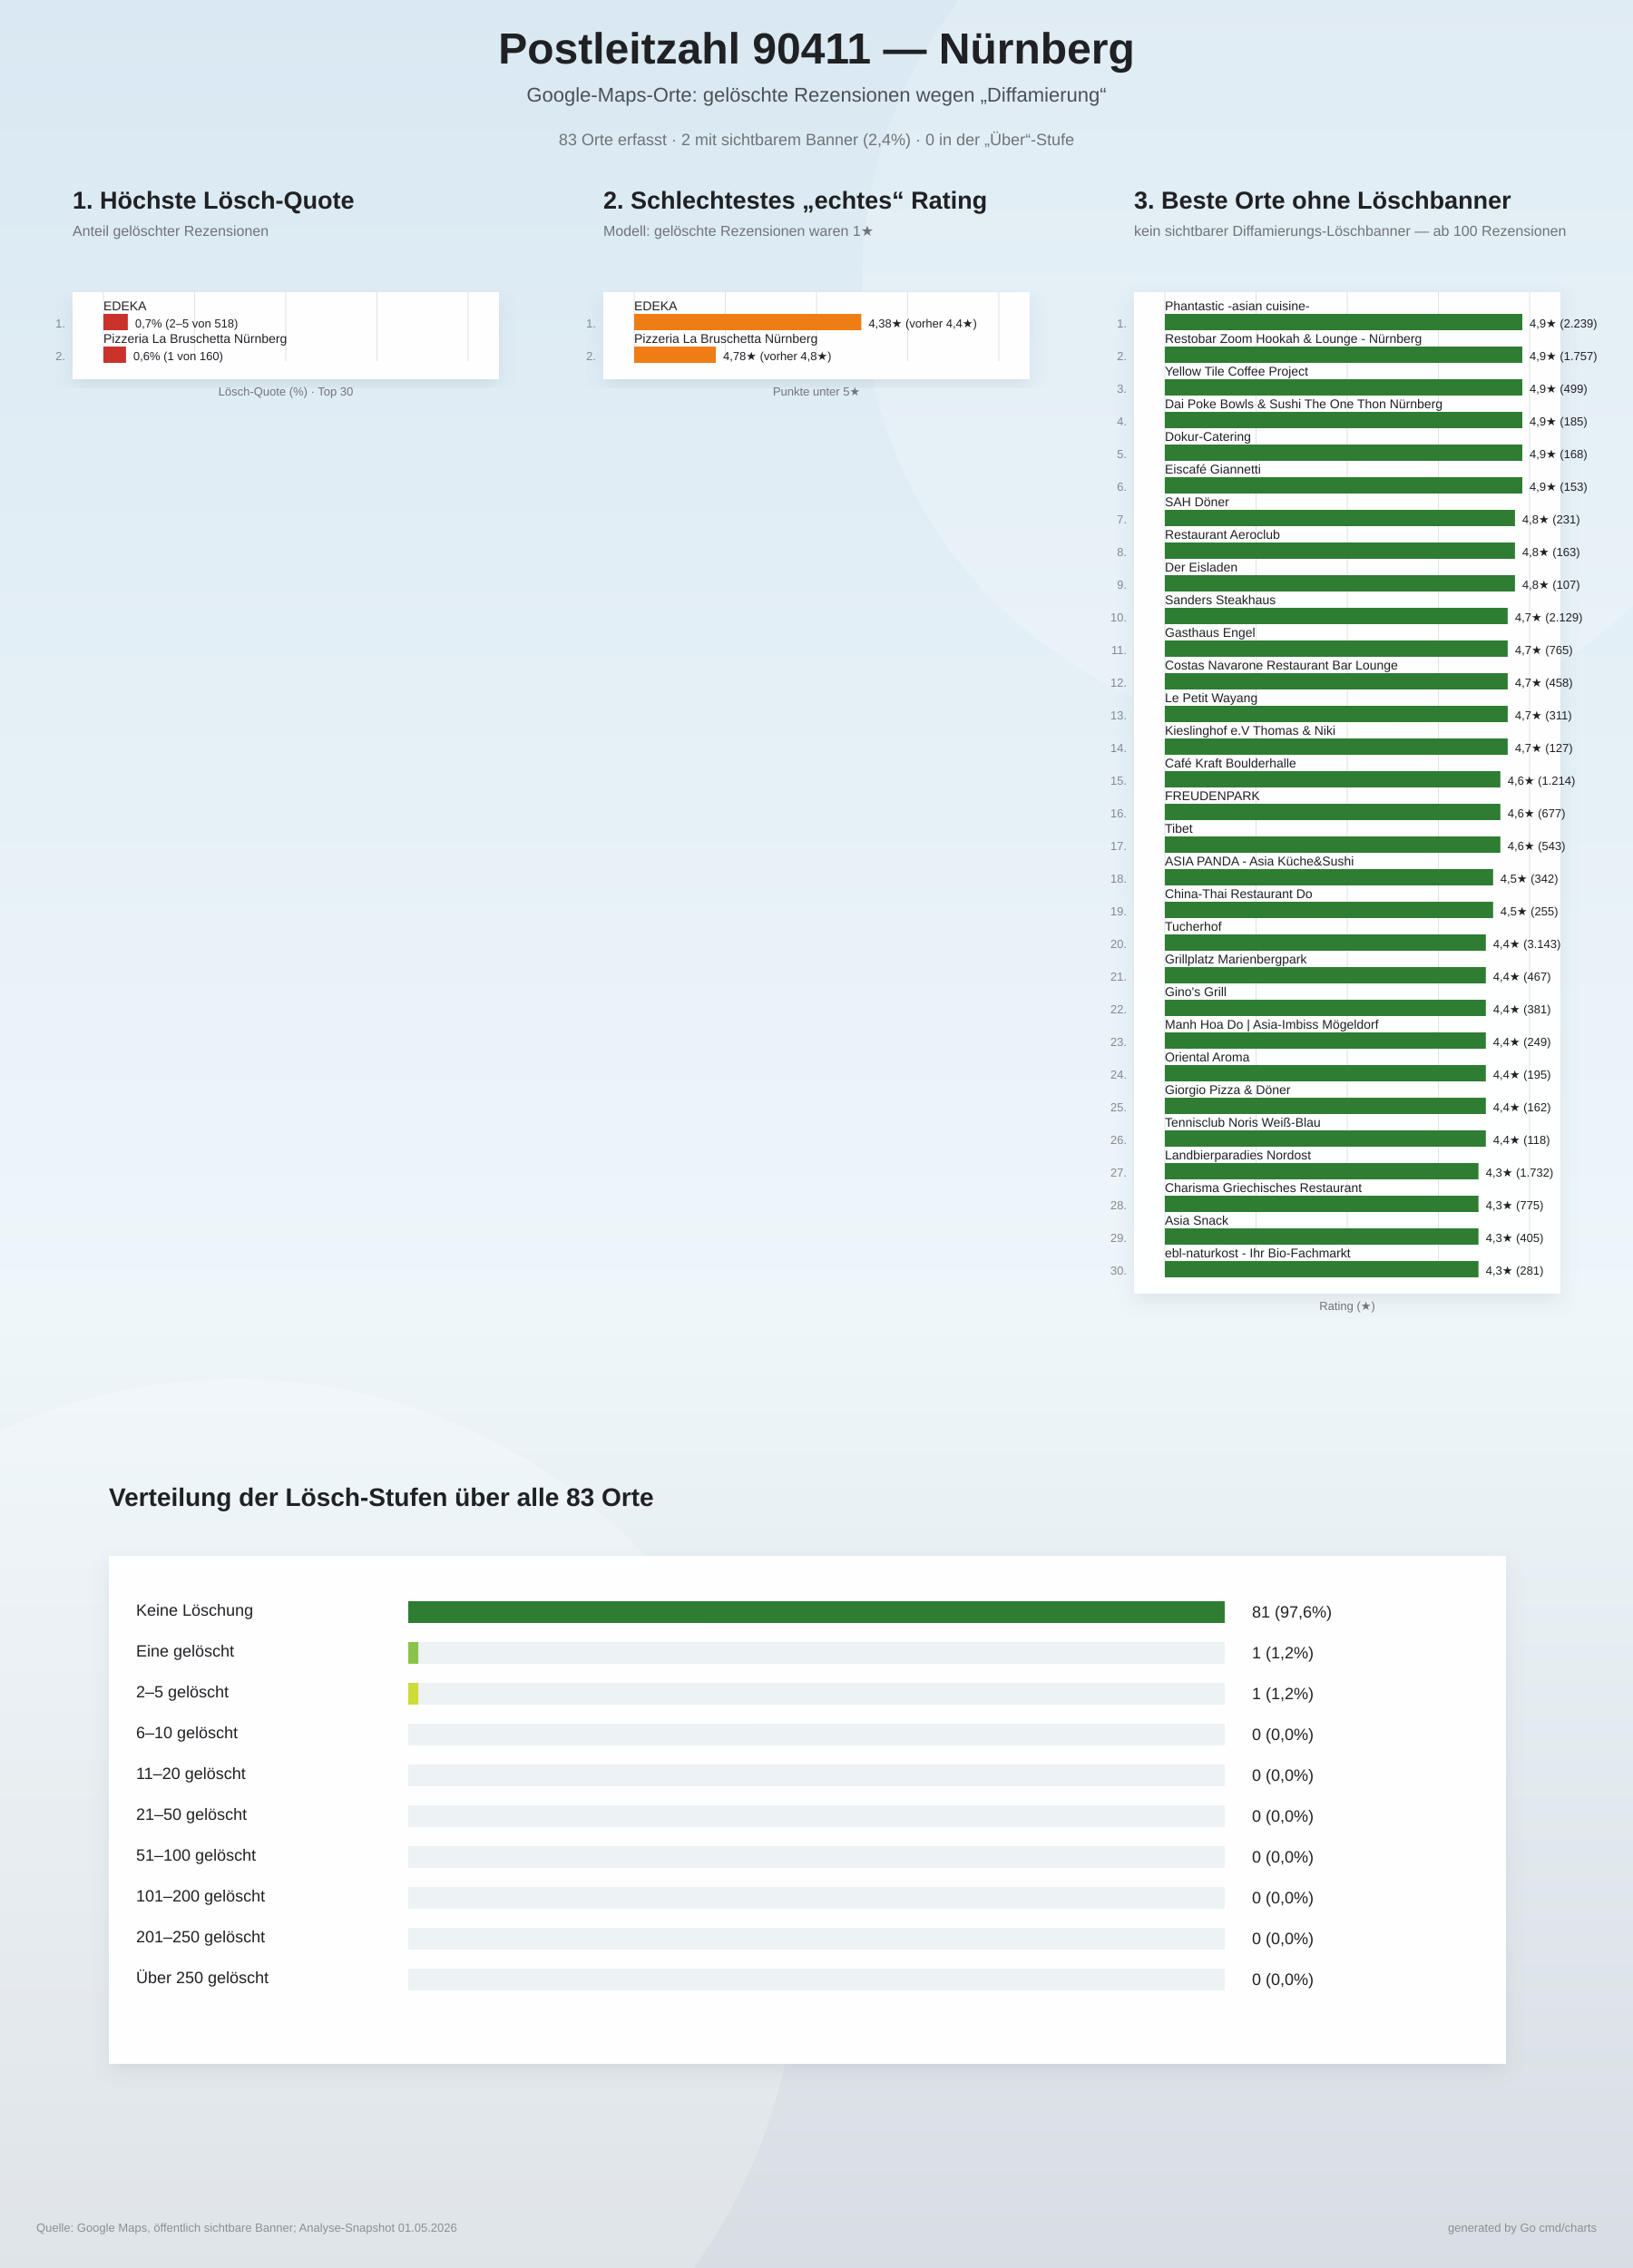
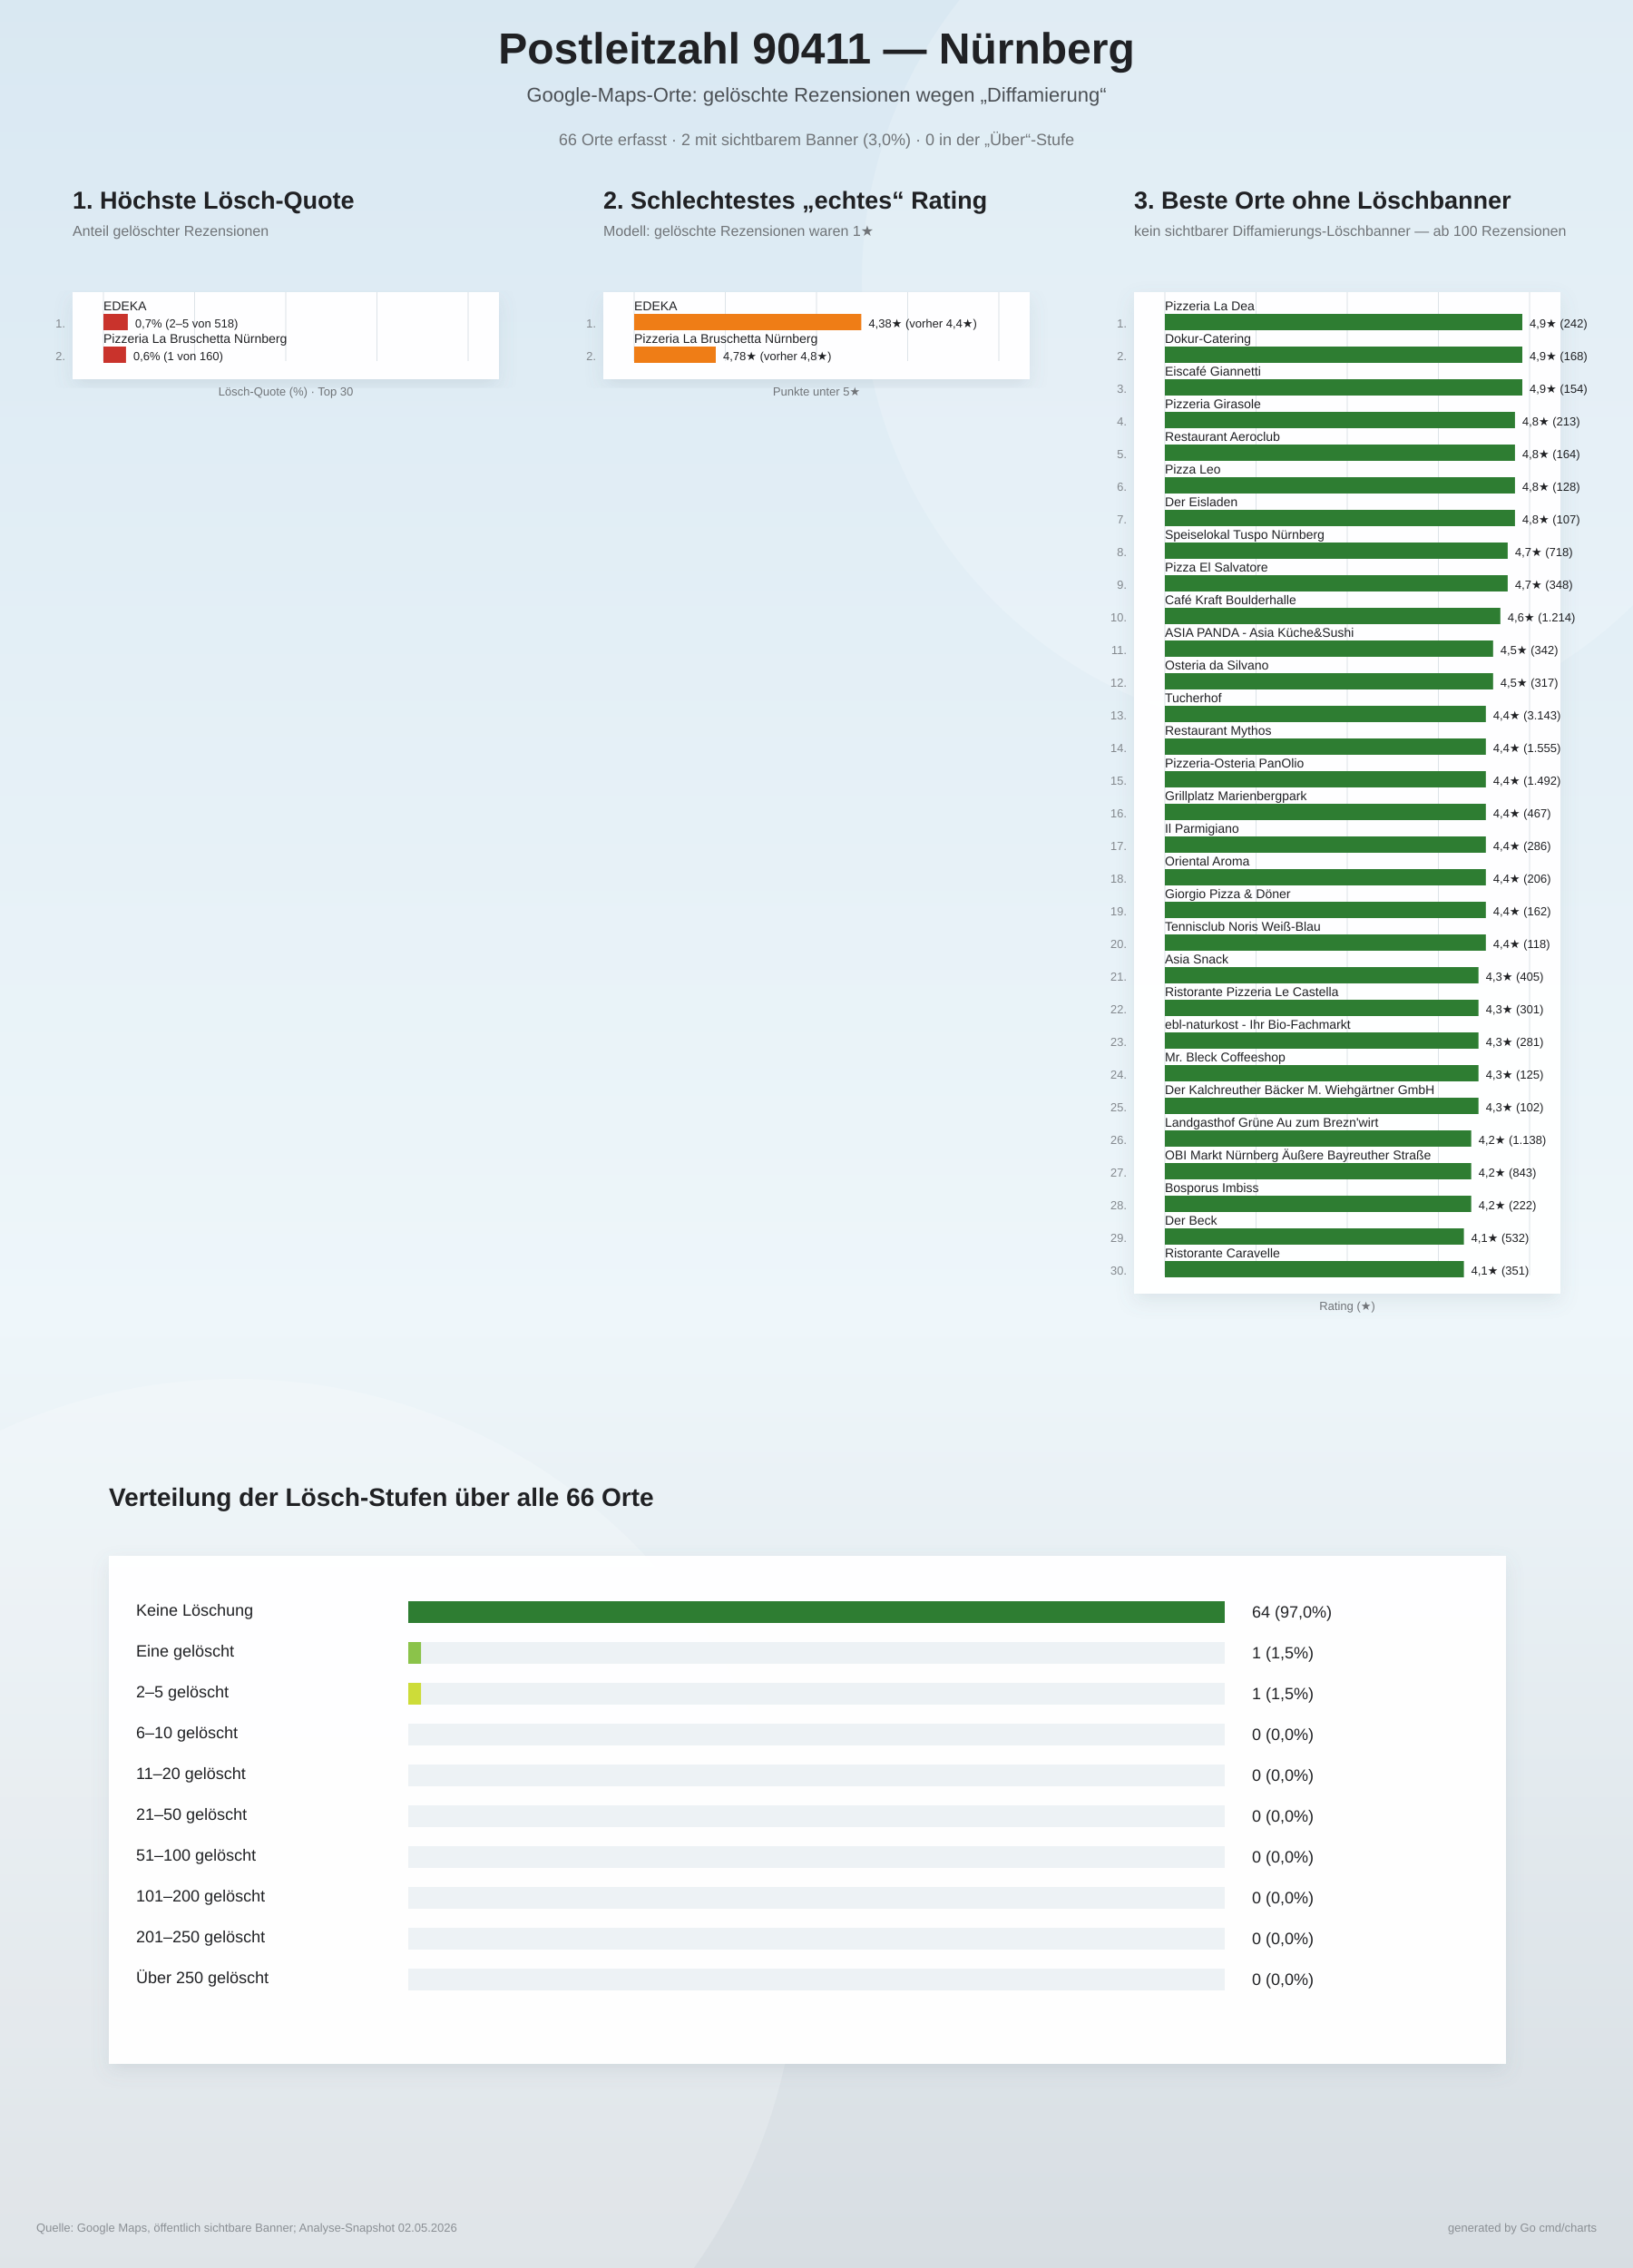
<svg xmlns="http://www.w3.org/2000/svg" width="1800" height="2500" viewBox="0 0 1800 2500">
  <defs>
    <linearGradient id="bg" x1="0" y1="0" x2="0" y2="1">
      <stop offset="0%" stop-color="#d9e8f2" />
      <stop offset="58%" stop-color="#eef6fa" />
      <stop offset="100%" stop-color="#d7dde2" />
    </linearGradient>
    <filter id="softShadow" x="-10%" y="-10%" width="120%" height="120%">
      <feDropShadow dx="0" dy="8" stdDeviation="10" flood-color="#6d7f8a" flood-opacity="0.16" />
    </filter>
  </defs>
  <rect width="100%" height="100%" fill="url(#bg)" />
  <circle cx="1450" cy="310" r="500" fill="#ffffff" opacity="0.18" />
  <circle cx="260" cy="2140" r="620" fill="#ffffff" opacity="0.20" />
  <text x="900" y="70" text-anchor="middle" font-family="Arial, sans-serif" font-size="48" font-weight="800" fill="#202124">Postleitzahl 90411 — Nürnberg</text>
  <text x="900" y="112" text-anchor="middle" font-family="Arial, sans-serif" font-size="22" fill="#4b5055">Google-Maps-Orte: gelöschte Rezensionen wegen „Diffamierung“</text>
-   <text x="900" y="160" text-anchor="middle" font-family="Arial, sans-serif" font-size="18" fill="#6f7377">83 Orte erfasst · 2 mit sichtbarem Banner (2,4%) · 0 in der „Über“-Stufe</text>
+   <text x="900" y="160" text-anchor="middle" font-family="Arial, sans-serif" font-size="18" fill="#6f7377">66 Orte erfasst · 2 mit sichtbarem Banner (3,0%) · 0 in der „Über“-Stufe</text>
  <g>
    <text x="80" y="230" font-family="Arial, sans-serif" font-size="27" font-weight="800" fill="#202124">1. Höchste Lösch-Quote</text>
    <text x="80" y="260" font-family="Arial, sans-serif" font-size="16" fill="#6f7377">Anteil gelöschter Rezensionen</text>
    <rect x="80" y="322" width="470" height="96" fill="#ffffff" opacity="0.96" filter="url(#softShadow)" />
    <line x1="114.0" y1="322" x2="114.0" y2="398.0" stroke="#dde3e8" stroke-width="1" />
    <line x1="214.5" y1="322" x2="214.5" y2="398.0" stroke="#dde3e8" stroke-width="1" />
    <line x1="315.0" y1="322" x2="315.0" y2="398.0" stroke="#dde3e8" stroke-width="1" />
    <line x1="415.5" y1="322" x2="415.5" y2="398.0" stroke="#dde3e8" stroke-width="1" />
    <line x1="516.0" y1="322" x2="516.0" y2="398.0" stroke="#dde3e8" stroke-width="1" />
    <text x="72" y="361.0" text-anchor="end" font-family="Arial, sans-serif" font-size="13" fill="#83888d">1.</text>
    <text x="114" y="342.0" font-family="Arial, sans-serif" font-size="14" fill="#202124">EDEKA</text>
    <rect x="114" y="346.0" width="26.9" height="18" fill="#c9332c" />
    <text x="148.9" y="361.0" font-family="Arial, sans-serif" font-size="13" fill="#202124">0,7%  (2–5 von 518)</text>
    <text x="72" y="397.0" text-anchor="end" font-family="Arial, sans-serif" font-size="13" fill="#83888d">2.</text>
    <text x="114" y="378.0" font-family="Arial, sans-serif" font-size="14" fill="#202124">Pizzeria La Bruschetta Nürnberg</text>
    <rect x="114" y="382.0" width="24.9" height="18" fill="#c9332c" />
    <text x="146.9" y="397.0" font-family="Arial, sans-serif" font-size="13" fill="#202124">0,6%  (1 von 160)</text>
    <text x="315" y="436.0" text-anchor="middle" font-family="Arial, sans-serif" font-size="13" fill="#6f7377">Lösch-Quote (%) · Top 30</text>
  </g>
  <g>
    <text x="665" y="230" font-family="Arial, sans-serif" font-size="27" font-weight="800" fill="#202124">2. Schlechtestes „echtes“ Rating</text>
    <text x="665" y="260" font-family="Arial, sans-serif" font-size="16" fill="#6f7377">Modell: gelöschte Rezensionen waren 1★</text>
    <rect x="665" y="322" width="470" height="96" fill="#ffffff" opacity="0.96" filter="url(#softShadow)" />
    <line x1="699.0" y1="322" x2="699.0" y2="398.0" stroke="#dde3e8" stroke-width="1" />
    <line x1="799.5" y1="322" x2="799.5" y2="398.0" stroke="#dde3e8" stroke-width="1" />
    <line x1="900.0" y1="322" x2="900.0" y2="398.0" stroke="#dde3e8" stroke-width="1" />
    <line x1="1000.5" y1="322" x2="1000.5" y2="398.0" stroke="#dde3e8" stroke-width="1" />
    <line x1="1101.0" y1="322" x2="1101.0" y2="398.0" stroke="#dde3e8" stroke-width="1" />
    <text x="657" y="361.0" text-anchor="end" font-family="Arial, sans-serif" font-size="13" fill="#83888d">1.</text>
    <text x="699" y="342.0" font-family="Arial, sans-serif" font-size="14" fill="#202124">EDEKA</text>
    <rect x="699" y="346.0" width="250.4" height="18" fill="#ef7d16" />
    <text x="957.4" y="361.0" font-family="Arial, sans-serif" font-size="13" fill="#202124">4,38★  (vorher 4,4★)</text>
    <text x="657" y="397.0" text-anchor="end" font-family="Arial, sans-serif" font-size="13" fill="#83888d">2.</text>
    <text x="699" y="378.0" font-family="Arial, sans-serif" font-size="14" fill="#202124">Pizzeria La Bruschetta Nürnberg</text>
    <rect x="699" y="382.0" width="90.0" height="18" fill="#ef7d16" />
    <text x="797.0" y="397.0" font-family="Arial, sans-serif" font-size="13" fill="#202124">4,78★  (vorher 4,8★)</text>
    <text x="900" y="436.0" text-anchor="middle" font-family="Arial, sans-serif" font-size="13" fill="#6f7377">Punkte unter 5★</text>
  </g>
  <g>
    <text x="1250" y="230" font-family="Arial, sans-serif" font-size="27" font-weight="800" fill="#202124">3. Beste Orte ohne Löschbanner</text>
    <text x="1250" y="260" font-family="Arial, sans-serif" font-size="16" fill="#6f7377">kein sichtbarer Diffamierungs-Löschbanner — ab 100 Rezensionen</text>
    <rect x="1250" y="322" width="470" height="1104" fill="#ffffff" opacity="0.96" filter="url(#softShadow)" />
    <line x1="1284.0" y1="322" x2="1284.0" y2="1406.0" stroke="#dde3e8" stroke-width="1" />
    <line x1="1384.5" y1="322" x2="1384.5" y2="1406.0" stroke="#dde3e8" stroke-width="1" />
    <line x1="1485.0" y1="322" x2="1485.0" y2="1406.0" stroke="#dde3e8" stroke-width="1" />
    <line x1="1585.5" y1="322" x2="1585.5" y2="1406.0" stroke="#dde3e8" stroke-width="1" />
    <line x1="1686.0" y1="322" x2="1686.0" y2="1406.0" stroke="#dde3e8" stroke-width="1" />
    <text x="1242" y="361.0" text-anchor="end" font-family="Arial, sans-serif" font-size="13" fill="#83888d">1.</text>
-     <text x="1284" y="342.0" font-family="Arial, sans-serif" font-size="14" fill="#202124">Phantastic -asian cuisine-</text>
+     <text x="1284" y="342.0" font-family="Arial, sans-serif" font-size="14" fill="#202124">Pizzeria La Dea</text>
    <rect x="1284" y="346.0" width="394.0" height="18" fill="#2e7d32" />
-     <text x="1686.0" y="361.0" font-family="Arial, sans-serif" font-size="13" fill="#202124">4,9★  (2.239)</text>
+     <text x="1686.0" y="361.0" font-family="Arial, sans-serif" font-size="13" fill="#202124">4,9★  (242)</text>
    <text x="1242" y="397.0" text-anchor="end" font-family="Arial, sans-serif" font-size="13" fill="#83888d">2.</text>
-     <text x="1284" y="378.0" font-family="Arial, sans-serif" font-size="14" fill="#202124">Restobar Zoom Hookah &amp; Lounge - Nürnberg</text>
+     <text x="1284" y="378.0" font-family="Arial, sans-serif" font-size="14" fill="#202124">Dokur-Catering</text>
    <rect x="1284" y="382.0" width="394.0" height="18" fill="#2e7d32" />
-     <text x="1686.0" y="397.0" font-family="Arial, sans-serif" font-size="13" fill="#202124">4,9★  (1.757)</text>
+     <text x="1686.0" y="397.0" font-family="Arial, sans-serif" font-size="13" fill="#202124">4,9★  (168)</text>
    <text x="1242" y="433.0" text-anchor="end" font-family="Arial, sans-serif" font-size="13" fill="#83888d">3.</text>
-     <text x="1284" y="414.0" font-family="Arial, sans-serif" font-size="14" fill="#202124">Yellow Tile Coffee Project</text>
+     <text x="1284" y="414.0" font-family="Arial, sans-serif" font-size="14" fill="#202124">Eiscafé Giannetti</text>
    <rect x="1284" y="418.0" width="394.0" height="18" fill="#2e7d32" />
-     <text x="1686.0" y="433.0" font-family="Arial, sans-serif" font-size="13" fill="#202124">4,9★  (499)</text>
+     <text x="1686.0" y="433.0" font-family="Arial, sans-serif" font-size="13" fill="#202124">4,9★  (154)</text>
    <text x="1242" y="469.0" text-anchor="end" font-family="Arial, sans-serif" font-size="13" fill="#83888d">4.</text>
-     <text x="1284" y="450.0" font-family="Arial, sans-serif" font-size="14" fill="#202124">Dai Poke Bowls &amp; Sushi The One Thon Nürnberg</text>
-     <rect x="1284" y="454.0" width="394.0" height="18" fill="#2e7d32" />
-     <text x="1686.0" y="469.0" font-family="Arial, sans-serif" font-size="13" fill="#202124">4,9★  (185)</text>
+     <text x="1284" y="450.0" font-family="Arial, sans-serif" font-size="14" fill="#202124">Pizzeria Girasole</text>
+     <rect x="1284" y="454.0" width="385.9" height="18" fill="#2e7d32" />
+     <text x="1677.9" y="469.0" font-family="Arial, sans-serif" font-size="13" fill="#202124">4,8★  (213)</text>
    <text x="1242" y="505.0" text-anchor="end" font-family="Arial, sans-serif" font-size="13" fill="#83888d">5.</text>
-     <text x="1284" y="486.0" font-family="Arial, sans-serif" font-size="14" fill="#202124">Dokur-Catering</text>
-     <rect x="1284" y="490.0" width="394.0" height="18" fill="#2e7d32" />
-     <text x="1686.0" y="505.0" font-family="Arial, sans-serif" font-size="13" fill="#202124">4,9★  (168)</text>
+     <text x="1284" y="486.0" font-family="Arial, sans-serif" font-size="14" fill="#202124">Restaurant Aeroclub</text>
+     <rect x="1284" y="490.0" width="385.9" height="18" fill="#2e7d32" />
+     <text x="1677.9" y="505.0" font-family="Arial, sans-serif" font-size="13" fill="#202124">4,8★  (164)</text>
    <text x="1242" y="541.0" text-anchor="end" font-family="Arial, sans-serif" font-size="13" fill="#83888d">6.</text>
-     <text x="1284" y="522.0" font-family="Arial, sans-serif" font-size="14" fill="#202124">Eiscafé Giannetti</text>
-     <rect x="1284" y="526.0" width="394.0" height="18" fill="#2e7d32" />
-     <text x="1686.0" y="541.0" font-family="Arial, sans-serif" font-size="13" fill="#202124">4,9★  (153)</text>
+     <text x="1284" y="522.0" font-family="Arial, sans-serif" font-size="14" fill="#202124">Pizza Leo</text>
+     <rect x="1284" y="526.0" width="385.9" height="18" fill="#2e7d32" />
+     <text x="1677.9" y="541.0" font-family="Arial, sans-serif" font-size="13" fill="#202124">4,8★  (128)</text>
    <text x="1242" y="577.0" text-anchor="end" font-family="Arial, sans-serif" font-size="13" fill="#83888d">7.</text>
-     <text x="1284" y="558.0" font-family="Arial, sans-serif" font-size="14" fill="#202124">SAH Döner</text>
+     <text x="1284" y="558.0" font-family="Arial, sans-serif" font-size="14" fill="#202124">Der Eisladen</text>
    <rect x="1284" y="562.0" width="385.9" height="18" fill="#2e7d32" />
-     <text x="1677.9" y="577.0" font-family="Arial, sans-serif" font-size="13" fill="#202124">4,8★  (231)</text>
+     <text x="1677.9" y="577.0" font-family="Arial, sans-serif" font-size="13" fill="#202124">4,8★  (107)</text>
    <text x="1242" y="613.0" text-anchor="end" font-family="Arial, sans-serif" font-size="13" fill="#83888d">8.</text>
-     <text x="1284" y="594.0" font-family="Arial, sans-serif" font-size="14" fill="#202124">Restaurant Aeroclub</text>
-     <rect x="1284" y="598.0" width="385.9" height="18" fill="#2e7d32" />
-     <text x="1677.9" y="613.0" font-family="Arial, sans-serif" font-size="13" fill="#202124">4,8★  (163)</text>
+     <text x="1284" y="594.0" font-family="Arial, sans-serif" font-size="14" fill="#202124">Speiselokal Tuspo Nürnberg</text>
+     <rect x="1284" y="598.0" width="377.9" height="18" fill="#2e7d32" />
+     <text x="1669.9" y="613.0" font-family="Arial, sans-serif" font-size="13" fill="#202124">4,7★  (718)</text>
    <text x="1242" y="649.0" text-anchor="end" font-family="Arial, sans-serif" font-size="13" fill="#83888d">9.</text>
-     <text x="1284" y="630.0" font-family="Arial, sans-serif" font-size="14" fill="#202124">Der Eisladen</text>
-     <rect x="1284" y="634.0" width="385.9" height="18" fill="#2e7d32" />
-     <text x="1677.9" y="649.0" font-family="Arial, sans-serif" font-size="13" fill="#202124">4,8★  (107)</text>
+     <text x="1284" y="630.0" font-family="Arial, sans-serif" font-size="14" fill="#202124">Pizza El Salvatore</text>
+     <rect x="1284" y="634.0" width="377.9" height="18" fill="#2e7d32" />
+     <text x="1669.9" y="649.0" font-family="Arial, sans-serif" font-size="13" fill="#202124">4,7★  (348)</text>
    <text x="1242" y="685.0" text-anchor="end" font-family="Arial, sans-serif" font-size="13" fill="#83888d">10.</text>
-     <text x="1284" y="666.0" font-family="Arial, sans-serif" font-size="14" fill="#202124">Sanders Steakhaus</text>
-     <rect x="1284" y="670.0" width="377.9" height="18" fill="#2e7d32" />
-     <text x="1669.9" y="685.0" font-family="Arial, sans-serif" font-size="13" fill="#202124">4,7★  (2.129)</text>
+     <text x="1284" y="666.0" font-family="Arial, sans-serif" font-size="14" fill="#202124">Café Kraft Boulderhalle</text>
+     <rect x="1284" y="670.0" width="369.8" height="18" fill="#2e7d32" />
+     <text x="1661.8" y="685.0" font-family="Arial, sans-serif" font-size="13" fill="#202124">4,6★  (1.214)</text>
    <text x="1242" y="721.0" text-anchor="end" font-family="Arial, sans-serif" font-size="13" fill="#83888d">11.</text>
-     <text x="1284" y="702.0" font-family="Arial, sans-serif" font-size="14" fill="#202124">Gasthaus Engel</text>
-     <rect x="1284" y="706.0" width="377.9" height="18" fill="#2e7d32" />
-     <text x="1669.9" y="721.0" font-family="Arial, sans-serif" font-size="13" fill="#202124">4,7★  (765)</text>
+     <text x="1284" y="702.0" font-family="Arial, sans-serif" font-size="14" fill="#202124">ASIA PANDA - Asia Küche&amp;Sushi</text>
+     <rect x="1284" y="706.0" width="361.8" height="18" fill="#2e7d32" />
+     <text x="1653.8" y="721.0" font-family="Arial, sans-serif" font-size="13" fill="#202124">4,5★  (342)</text>
    <text x="1242" y="757.0" text-anchor="end" font-family="Arial, sans-serif" font-size="13" fill="#83888d">12.</text>
-     <text x="1284" y="738.0" font-family="Arial, sans-serif" font-size="14" fill="#202124">Costas Navarone Restaurant Bar Lounge</text>
-     <rect x="1284" y="742.0" width="377.9" height="18" fill="#2e7d32" />
-     <text x="1669.9" y="757.0" font-family="Arial, sans-serif" font-size="13" fill="#202124">4,7★  (458)</text>
+     <text x="1284" y="738.0" font-family="Arial, sans-serif" font-size="14" fill="#202124">Osteria da Silvano</text>
+     <rect x="1284" y="742.0" width="361.8" height="18" fill="#2e7d32" />
+     <text x="1653.8" y="757.0" font-family="Arial, sans-serif" font-size="13" fill="#202124">4,5★  (317)</text>
    <text x="1242" y="793.0" text-anchor="end" font-family="Arial, sans-serif" font-size="13" fill="#83888d">13.</text>
-     <text x="1284" y="774.0" font-family="Arial, sans-serif" font-size="14" fill="#202124">Le Petit Wayang</text>
-     <rect x="1284" y="778.0" width="377.9" height="18" fill="#2e7d32" />
-     <text x="1669.9" y="793.0" font-family="Arial, sans-serif" font-size="13" fill="#202124">4,7★  (311)</text>
+     <text x="1284" y="774.0" font-family="Arial, sans-serif" font-size="14" fill="#202124">Tucherhof</text>
+     <rect x="1284" y="778.0" width="353.8" height="18" fill="#2e7d32" />
+     <text x="1645.8" y="793.0" font-family="Arial, sans-serif" font-size="13" fill="#202124">4,4★  (3.143)</text>
    <text x="1242" y="829.0" text-anchor="end" font-family="Arial, sans-serif" font-size="13" fill="#83888d">14.</text>
-     <text x="1284" y="810.0" font-family="Arial, sans-serif" font-size="14" fill="#202124">Kieslinghof e.V Thomas &amp; Niki</text>
-     <rect x="1284" y="814.0" width="377.9" height="18" fill="#2e7d32" />
-     <text x="1669.9" y="829.0" font-family="Arial, sans-serif" font-size="13" fill="#202124">4,7★  (127)</text>
+     <text x="1284" y="810.0" font-family="Arial, sans-serif" font-size="14" fill="#202124">Restaurant Mythos</text>
+     <rect x="1284" y="814.0" width="353.8" height="18" fill="#2e7d32" />
+     <text x="1645.8" y="829.0" font-family="Arial, sans-serif" font-size="13" fill="#202124">4,4★  (1.555)</text>
    <text x="1242" y="865.0" text-anchor="end" font-family="Arial, sans-serif" font-size="13" fill="#83888d">15.</text>
-     <text x="1284" y="846.0" font-family="Arial, sans-serif" font-size="14" fill="#202124">Café Kraft Boulderhalle</text>
-     <rect x="1284" y="850.0" width="369.8" height="18" fill="#2e7d32" />
-     <text x="1661.8" y="865.0" font-family="Arial, sans-serif" font-size="13" fill="#202124">4,6★  (1.214)</text>
+     <text x="1284" y="846.0" font-family="Arial, sans-serif" font-size="14" fill="#202124">Pizzeria-Osteria PanOlio</text>
+     <rect x="1284" y="850.0" width="353.8" height="18" fill="#2e7d32" />
+     <text x="1645.8" y="865.0" font-family="Arial, sans-serif" font-size="13" fill="#202124">4,4★  (1.492)</text>
    <text x="1242" y="901.0" text-anchor="end" font-family="Arial, sans-serif" font-size="13" fill="#83888d">16.</text>
-     <text x="1284" y="882.0" font-family="Arial, sans-serif" font-size="14" fill="#202124">FREUDENPARK</text>
-     <rect x="1284" y="886.0" width="369.8" height="18" fill="#2e7d32" />
-     <text x="1661.8" y="901.0" font-family="Arial, sans-serif" font-size="13" fill="#202124">4,6★  (677)</text>
+     <text x="1284" y="882.0" font-family="Arial, sans-serif" font-size="14" fill="#202124">Grillplatz Marienbergpark</text>
+     <rect x="1284" y="886.0" width="353.8" height="18" fill="#2e7d32" />
+     <text x="1645.8" y="901.0" font-family="Arial, sans-serif" font-size="13" fill="#202124">4,4★  (467)</text>
    <text x="1242" y="937.0" text-anchor="end" font-family="Arial, sans-serif" font-size="13" fill="#83888d">17.</text>
-     <text x="1284" y="918.0" font-family="Arial, sans-serif" font-size="14" fill="#202124">Tibet</text>
-     <rect x="1284" y="922.0" width="369.8" height="18" fill="#2e7d32" />
-     <text x="1661.8" y="937.0" font-family="Arial, sans-serif" font-size="13" fill="#202124">4,6★  (543)</text>
+     <text x="1284" y="918.0" font-family="Arial, sans-serif" font-size="14" fill="#202124">Il Parmigiano</text>
+     <rect x="1284" y="922.0" width="353.8" height="18" fill="#2e7d32" />
+     <text x="1645.8" y="937.0" font-family="Arial, sans-serif" font-size="13" fill="#202124">4,4★  (286)</text>
    <text x="1242" y="973.0" text-anchor="end" font-family="Arial, sans-serif" font-size="13" fill="#83888d">18.</text>
-     <text x="1284" y="954.0" font-family="Arial, sans-serif" font-size="14" fill="#202124">ASIA PANDA - Asia Küche&amp;Sushi</text>
-     <rect x="1284" y="958.0" width="361.8" height="18" fill="#2e7d32" />
-     <text x="1653.8" y="973.0" font-family="Arial, sans-serif" font-size="13" fill="#202124">4,5★  (342)</text>
+     <text x="1284" y="954.0" font-family="Arial, sans-serif" font-size="14" fill="#202124">Oriental Aroma</text>
+     <rect x="1284" y="958.0" width="353.8" height="18" fill="#2e7d32" />
+     <text x="1645.8" y="973.0" font-family="Arial, sans-serif" font-size="13" fill="#202124">4,4★  (206)</text>
    <text x="1242" y="1009.0" text-anchor="end" font-family="Arial, sans-serif" font-size="13" fill="#83888d">19.</text>
-     <text x="1284" y="990.0" font-family="Arial, sans-serif" font-size="14" fill="#202124">China-Thai Restaurant Do</text>
-     <rect x="1284" y="994.0" width="361.8" height="18" fill="#2e7d32" />
-     <text x="1653.8" y="1009.0" font-family="Arial, sans-serif" font-size="13" fill="#202124">4,5★  (255)</text>
+     <text x="1284" y="990.0" font-family="Arial, sans-serif" font-size="14" fill="#202124">Giorgio Pizza &amp; Döner</text>
+     <rect x="1284" y="994.0" width="353.8" height="18" fill="#2e7d32" />
+     <text x="1645.8" y="1009.0" font-family="Arial, sans-serif" font-size="13" fill="#202124">4,4★  (162)</text>
    <text x="1242" y="1045.0" text-anchor="end" font-family="Arial, sans-serif" font-size="13" fill="#83888d">20.</text>
-     <text x="1284" y="1026.0" font-family="Arial, sans-serif" font-size="14" fill="#202124">Tucherhof</text>
+     <text x="1284" y="1026.0" font-family="Arial, sans-serif" font-size="14" fill="#202124">Tennisclub Noris Weiß-Blau</text>
    <rect x="1284" y="1030.0" width="353.8" height="18" fill="#2e7d32" />
-     <text x="1645.8" y="1045.0" font-family="Arial, sans-serif" font-size="13" fill="#202124">4,4★  (3.143)</text>
+     <text x="1645.8" y="1045.0" font-family="Arial, sans-serif" font-size="13" fill="#202124">4,4★  (118)</text>
    <text x="1242" y="1081.0" text-anchor="end" font-family="Arial, sans-serif" font-size="13" fill="#83888d">21.</text>
-     <text x="1284" y="1062.0" font-family="Arial, sans-serif" font-size="14" fill="#202124">Grillplatz Marienbergpark</text>
-     <rect x="1284" y="1066.0" width="353.8" height="18" fill="#2e7d32" />
-     <text x="1645.8" y="1081.0" font-family="Arial, sans-serif" font-size="13" fill="#202124">4,4★  (467)</text>
+     <text x="1284" y="1062.0" font-family="Arial, sans-serif" font-size="14" fill="#202124">Asia Snack</text>
+     <rect x="1284" y="1066.0" width="345.7" height="18" fill="#2e7d32" />
+     <text x="1637.7" y="1081.0" font-family="Arial, sans-serif" font-size="13" fill="#202124">4,3★  (405)</text>
    <text x="1242" y="1117.0" text-anchor="end" font-family="Arial, sans-serif" font-size="13" fill="#83888d">22.</text>
-     <text x="1284" y="1098.0" font-family="Arial, sans-serif" font-size="14" fill="#202124">Gino's Grill</text>
-     <rect x="1284" y="1102.0" width="353.8" height="18" fill="#2e7d32" />
-     <text x="1645.8" y="1117.0" font-family="Arial, sans-serif" font-size="13" fill="#202124">4,4★  (381)</text>
+     <text x="1284" y="1098.0" font-family="Arial, sans-serif" font-size="14" fill="#202124">Ristorante Pizzeria Le Castella</text>
+     <rect x="1284" y="1102.0" width="345.7" height="18" fill="#2e7d32" />
+     <text x="1637.7" y="1117.0" font-family="Arial, sans-serif" font-size="13" fill="#202124">4,3★  (301)</text>
    <text x="1242" y="1153.0" text-anchor="end" font-family="Arial, sans-serif" font-size="13" fill="#83888d">23.</text>
-     <text x="1284" y="1134.0" font-family="Arial, sans-serif" font-size="14" fill="#202124">Manh Hoa Do | Asia-Imbiss Mögeldorf</text>
-     <rect x="1284" y="1138.0" width="353.8" height="18" fill="#2e7d32" />
-     <text x="1645.8" y="1153.0" font-family="Arial, sans-serif" font-size="13" fill="#202124">4,4★  (249)</text>
+     <text x="1284" y="1134.0" font-family="Arial, sans-serif" font-size="14" fill="#202124">ebl-naturkost - Ihr Bio-Fachmarkt</text>
+     <rect x="1284" y="1138.0" width="345.7" height="18" fill="#2e7d32" />
+     <text x="1637.7" y="1153.0" font-family="Arial, sans-serif" font-size="13" fill="#202124">4,3★  (281)</text>
    <text x="1242" y="1189.0" text-anchor="end" font-family="Arial, sans-serif" font-size="13" fill="#83888d">24.</text>
-     <text x="1284" y="1170.0" font-family="Arial, sans-serif" font-size="14" fill="#202124">Oriental Aroma</text>
-     <rect x="1284" y="1174.0" width="353.8" height="18" fill="#2e7d32" />
-     <text x="1645.8" y="1189.0" font-family="Arial, sans-serif" font-size="13" fill="#202124">4,4★  (195)</text>
+     <text x="1284" y="1170.0" font-family="Arial, sans-serif" font-size="14" fill="#202124">Mr. Bleck Coffeeshop</text>
+     <rect x="1284" y="1174.0" width="345.7" height="18" fill="#2e7d32" />
+     <text x="1637.7" y="1189.0" font-family="Arial, sans-serif" font-size="13" fill="#202124">4,3★  (125)</text>
    <text x="1242" y="1225.0" text-anchor="end" font-family="Arial, sans-serif" font-size="13" fill="#83888d">25.</text>
-     <text x="1284" y="1206.0" font-family="Arial, sans-serif" font-size="14" fill="#202124">Giorgio Pizza &amp; Döner</text>
-     <rect x="1284" y="1210.0" width="353.8" height="18" fill="#2e7d32" />
-     <text x="1645.8" y="1225.0" font-family="Arial, sans-serif" font-size="13" fill="#202124">4,4★  (162)</text>
+     <text x="1284" y="1206.0" font-family="Arial, sans-serif" font-size="14" fill="#202124">Der Kalchreuther Bäcker M. Wiehgärtner GmbH</text>
+     <rect x="1284" y="1210.0" width="345.7" height="18" fill="#2e7d32" />
+     <text x="1637.7" y="1225.0" font-family="Arial, sans-serif" font-size="13" fill="#202124">4,3★  (102)</text>
    <text x="1242" y="1261.0" text-anchor="end" font-family="Arial, sans-serif" font-size="13" fill="#83888d">26.</text>
-     <text x="1284" y="1242.0" font-family="Arial, sans-serif" font-size="14" fill="#202124">Tennisclub Noris Weiß-Blau</text>
-     <rect x="1284" y="1246.0" width="353.8" height="18" fill="#2e7d32" />
-     <text x="1645.8" y="1261.0" font-family="Arial, sans-serif" font-size="13" fill="#202124">4,4★  (118)</text>
+     <text x="1284" y="1242.0" font-family="Arial, sans-serif" font-size="14" fill="#202124">Landgasthof Grüne Au zum Brezn'wirt</text>
+     <rect x="1284" y="1246.0" width="337.7" height="18" fill="#2e7d32" />
+     <text x="1629.7" y="1261.0" font-family="Arial, sans-serif" font-size="13" fill="#202124">4,2★  (1.138)</text>
    <text x="1242" y="1297.0" text-anchor="end" font-family="Arial, sans-serif" font-size="13" fill="#83888d">27.</text>
-     <text x="1284" y="1278.0" font-family="Arial, sans-serif" font-size="14" fill="#202124">Landbierparadies Nordost</text>
-     <rect x="1284" y="1282.0" width="345.7" height="18" fill="#2e7d32" />
-     <text x="1637.7" y="1297.0" font-family="Arial, sans-serif" font-size="13" fill="#202124">4,3★  (1.732)</text>
+     <text x="1284" y="1278.0" font-family="Arial, sans-serif" font-size="14" fill="#202124">OBI Markt Nürnberg Äußere Bayreuther Straße</text>
+     <rect x="1284" y="1282.0" width="337.7" height="18" fill="#2e7d32" />
+     <text x="1629.7" y="1297.0" font-family="Arial, sans-serif" font-size="13" fill="#202124">4,2★  (843)</text>
    <text x="1242" y="1333.0" text-anchor="end" font-family="Arial, sans-serif" font-size="13" fill="#83888d">28.</text>
-     <text x="1284" y="1314.0" font-family="Arial, sans-serif" font-size="14" fill="#202124">Charisma Griechisches Restaurant</text>
-     <rect x="1284" y="1318.0" width="345.7" height="18" fill="#2e7d32" />
-     <text x="1637.7" y="1333.0" font-family="Arial, sans-serif" font-size="13" fill="#202124">4,3★  (775)</text>
+     <text x="1284" y="1314.0" font-family="Arial, sans-serif" font-size="14" fill="#202124">Bosporus Imbiss</text>
+     <rect x="1284" y="1318.0" width="337.7" height="18" fill="#2e7d32" />
+     <text x="1629.7" y="1333.0" font-family="Arial, sans-serif" font-size="13" fill="#202124">4,2★  (222)</text>
    <text x="1242" y="1369.0" text-anchor="end" font-family="Arial, sans-serif" font-size="13" fill="#83888d">29.</text>
-     <text x="1284" y="1350.0" font-family="Arial, sans-serif" font-size="14" fill="#202124">Asia Snack</text>
-     <rect x="1284" y="1354.0" width="345.7" height="18" fill="#2e7d32" />
-     <text x="1637.7" y="1369.0" font-family="Arial, sans-serif" font-size="13" fill="#202124">4,3★  (405)</text>
+     <text x="1284" y="1350.0" font-family="Arial, sans-serif" font-size="14" fill="#202124">Der Beck</text>
+     <rect x="1284" y="1354.0" width="329.6" height="18" fill="#2e7d32" />
+     <text x="1621.6" y="1369.0" font-family="Arial, sans-serif" font-size="13" fill="#202124">4,1★  (532)</text>
    <text x="1242" y="1405.0" text-anchor="end" font-family="Arial, sans-serif" font-size="13" fill="#83888d">30.</text>
-     <text x="1284" y="1386.0" font-family="Arial, sans-serif" font-size="14" fill="#202124">ebl-naturkost - Ihr Bio-Fachmarkt</text>
-     <rect x="1284" y="1390.0" width="345.7" height="18" fill="#2e7d32" />
-     <text x="1637.7" y="1405.0" font-family="Arial, sans-serif" font-size="13" fill="#202124">4,3★  (281)</text>
+     <text x="1284" y="1386.0" font-family="Arial, sans-serif" font-size="14" fill="#202124">Ristorante Caravelle</text>
+     <rect x="1284" y="1390.0" width="329.6" height="18" fill="#2e7d32" />
+     <text x="1621.6" y="1405.0" font-family="Arial, sans-serif" font-size="13" fill="#202124">4,1★  (351)</text>
    <text x="1485" y="1444.0" text-anchor="middle" font-family="Arial, sans-serif" font-size="13" fill="#6f7377">Rating (★)</text>
  </g>
  <g>
-     <text x="120" y="1660" font-family="Arial, sans-serif" font-size="28" font-weight="800" fill="#202124">Verteilung der Lösch-Stufen über alle 83 Orte</text>
+     <text x="120" y="1660" font-family="Arial, sans-serif" font-size="28" font-weight="800" fill="#202124">Verteilung der Lösch-Stufen über alle 66 Orte</text>
    <rect x="120" y="1715" width="1540" height="560" fill="#ffffff" opacity="0.96" filter="url(#softShadow)" />
    <text x="150" y="1781" font-family="Arial, sans-serif" font-size="18" fill="#202124">Keine Löschung</text>
    <rect x="450" y="1765" width="900" height="24" fill="#edf2f5" />
    <rect x="450" y="1765" width="900.0" height="24" fill="#2e7d32" />
-     <text x="1380" y="1783" font-family="Arial, sans-serif" font-size="18" fill="#202124">81 (97,6%)</text>
+     <text x="1380" y="1783" font-family="Arial, sans-serif" font-size="18" fill="#202124">64 (97,0%)</text>
    <text x="150" y="1826" font-family="Arial, sans-serif" font-size="18" fill="#202124">Eine gelöscht</text>
    <rect x="450" y="1810" width="900" height="24" fill="#edf2f5" />
-     <rect x="450" y="1810" width="11.1" height="24" fill="#8bc34a" />
-     <text x="1380" y="1828" font-family="Arial, sans-serif" font-size="18" fill="#202124">1 (1,2%)</text>
+     <rect x="450" y="1810" width="14.1" height="24" fill="#8bc34a" />
+     <text x="1380" y="1828" font-family="Arial, sans-serif" font-size="18" fill="#202124">1 (1,5%)</text>
    <text x="150" y="1871" font-family="Arial, sans-serif" font-size="18" fill="#202124">2–5 gelöscht</text>
    <rect x="450" y="1855" width="900" height="24" fill="#edf2f5" />
-     <rect x="450" y="1855" width="11.1" height="24" fill="#cddc39" />
-     <text x="1380" y="1873" font-family="Arial, sans-serif" font-size="18" fill="#202124">1 (1,2%)</text>
+     <rect x="450" y="1855" width="14.1" height="24" fill="#cddc39" />
+     <text x="1380" y="1873" font-family="Arial, sans-serif" font-size="18" fill="#202124">1 (1,5%)</text>
    <text x="150" y="1916" font-family="Arial, sans-serif" font-size="18" fill="#202124">6–10 gelöscht</text>
    <rect x="450" y="1900" width="900" height="24" fill="#edf2f5" />
    <rect x="450" y="1900" width="0.0" height="24" fill="#ffca28" />
    <text x="1380" y="1918" font-family="Arial, sans-serif" font-size="18" fill="#202124">0 (0,0%)</text>
    <text x="150" y="1961" font-family="Arial, sans-serif" font-size="18" fill="#202124">11–20 gelöscht</text>
    <rect x="450" y="1945" width="900" height="24" fill="#edf2f5" />
    <rect x="450" y="1945" width="0.0" height="24" fill="#ff9f1c" />
    <text x="1380" y="1963" font-family="Arial, sans-serif" font-size="18" fill="#202124">0 (0,0%)</text>
    <text x="150" y="2006" font-family="Arial, sans-serif" font-size="18" fill="#202124">21–50 gelöscht</text>
    <rect x="450" y="1990" width="900" height="24" fill="#edf2f5" />
    <rect x="450" y="1990" width="0.0" height="24" fill="#ff6d00" />
    <text x="1380" y="2008" font-family="Arial, sans-serif" font-size="18" fill="#202124">0 (0,0%)</text>
    <text x="150" y="2051" font-family="Arial, sans-serif" font-size="18" fill="#202124">51–100 gelöscht</text>
    <rect x="450" y="2035" width="900" height="24" fill="#edf2f5" />
    <rect x="450" y="2035" width="0.0" height="24" fill="#e5391b" />
    <text x="1380" y="2053" font-family="Arial, sans-serif" font-size="18" fill="#202124">0 (0,0%)</text>
    <text x="150" y="2096" font-family="Arial, sans-serif" font-size="18" fill="#202124">101–200 gelöscht</text>
    <rect x="450" y="2080" width="900" height="24" fill="#edf2f5" />
    <rect x="450" y="2080" width="0.0" height="24" fill="#c62828" />
    <text x="1380" y="2098" font-family="Arial, sans-serif" font-size="18" fill="#202124">0 (0,0%)</text>
    <text x="150" y="2141" font-family="Arial, sans-serif" font-size="18" fill="#202124">201–250 gelöscht</text>
    <rect x="450" y="2125" width="900" height="24" fill="#edf2f5" />
    <rect x="450" y="2125" width="0.0" height="24" fill="#8e1919" />
    <text x="1380" y="2143" font-family="Arial, sans-serif" font-size="18" fill="#202124">0 (0,0%)</text>
    <text x="150" y="2186" font-family="Arial, sans-serif" font-size="18" fill="#202124">Über 250 gelöscht</text>
    <rect x="450" y="2170" width="900" height="24" fill="#edf2f5" />
    <rect x="450" y="2170" width="0.0" height="24" fill="#5b0f0f" />
    <text x="1380" y="2188" font-family="Arial, sans-serif" font-size="18" fill="#202124">0 (0,0%)</text>
  </g>
-   <text x="40" y="2460" font-family="Arial, sans-serif" font-size="13" fill="#8a8f94">Quelle: Google Maps, öffentlich sichtbare Banner; Analyse-Snapshot 01.05.2026</text>
+   <text x="40" y="2460" font-family="Arial, sans-serif" font-size="13" fill="#8a8f94">Quelle: Google Maps, öffentlich sichtbare Banner; Analyse-Snapshot 02.05.2026</text>
  <text x="1760" y="2460" text-anchor="end" font-family="Arial, sans-serif" font-size="13" fill="#8a8f94">generated by Go cmd/charts</text>
</svg>
